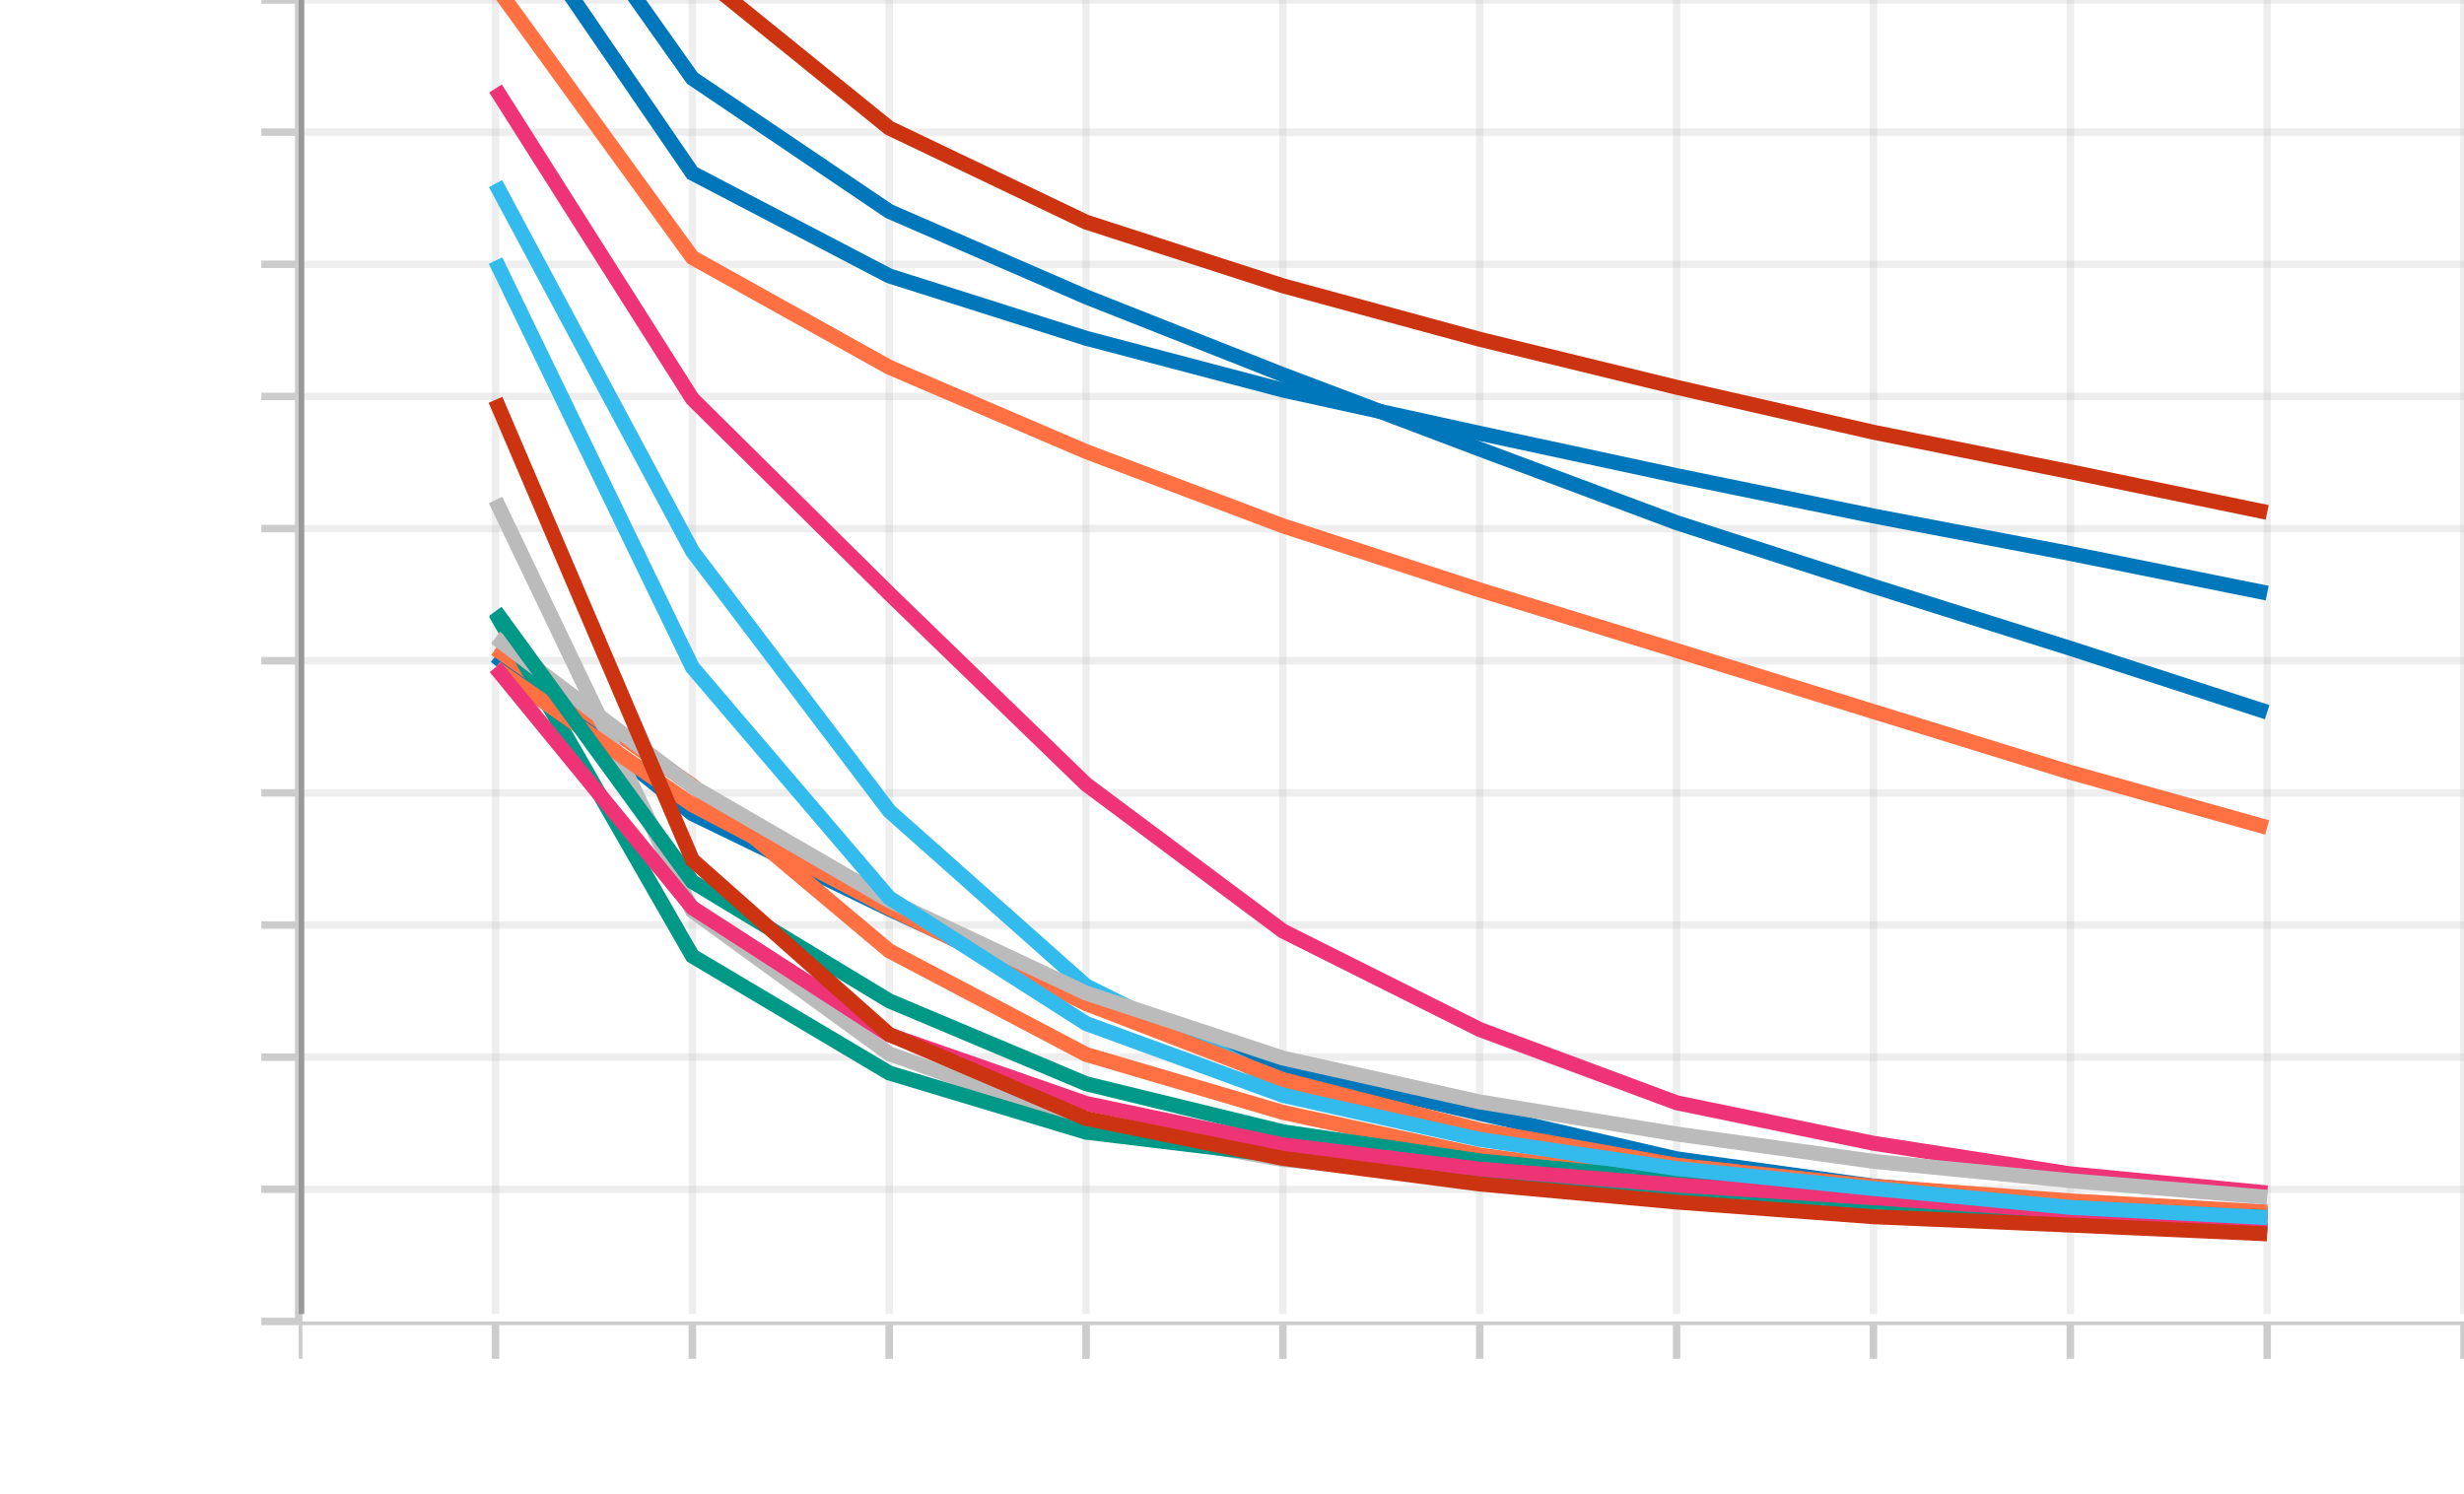
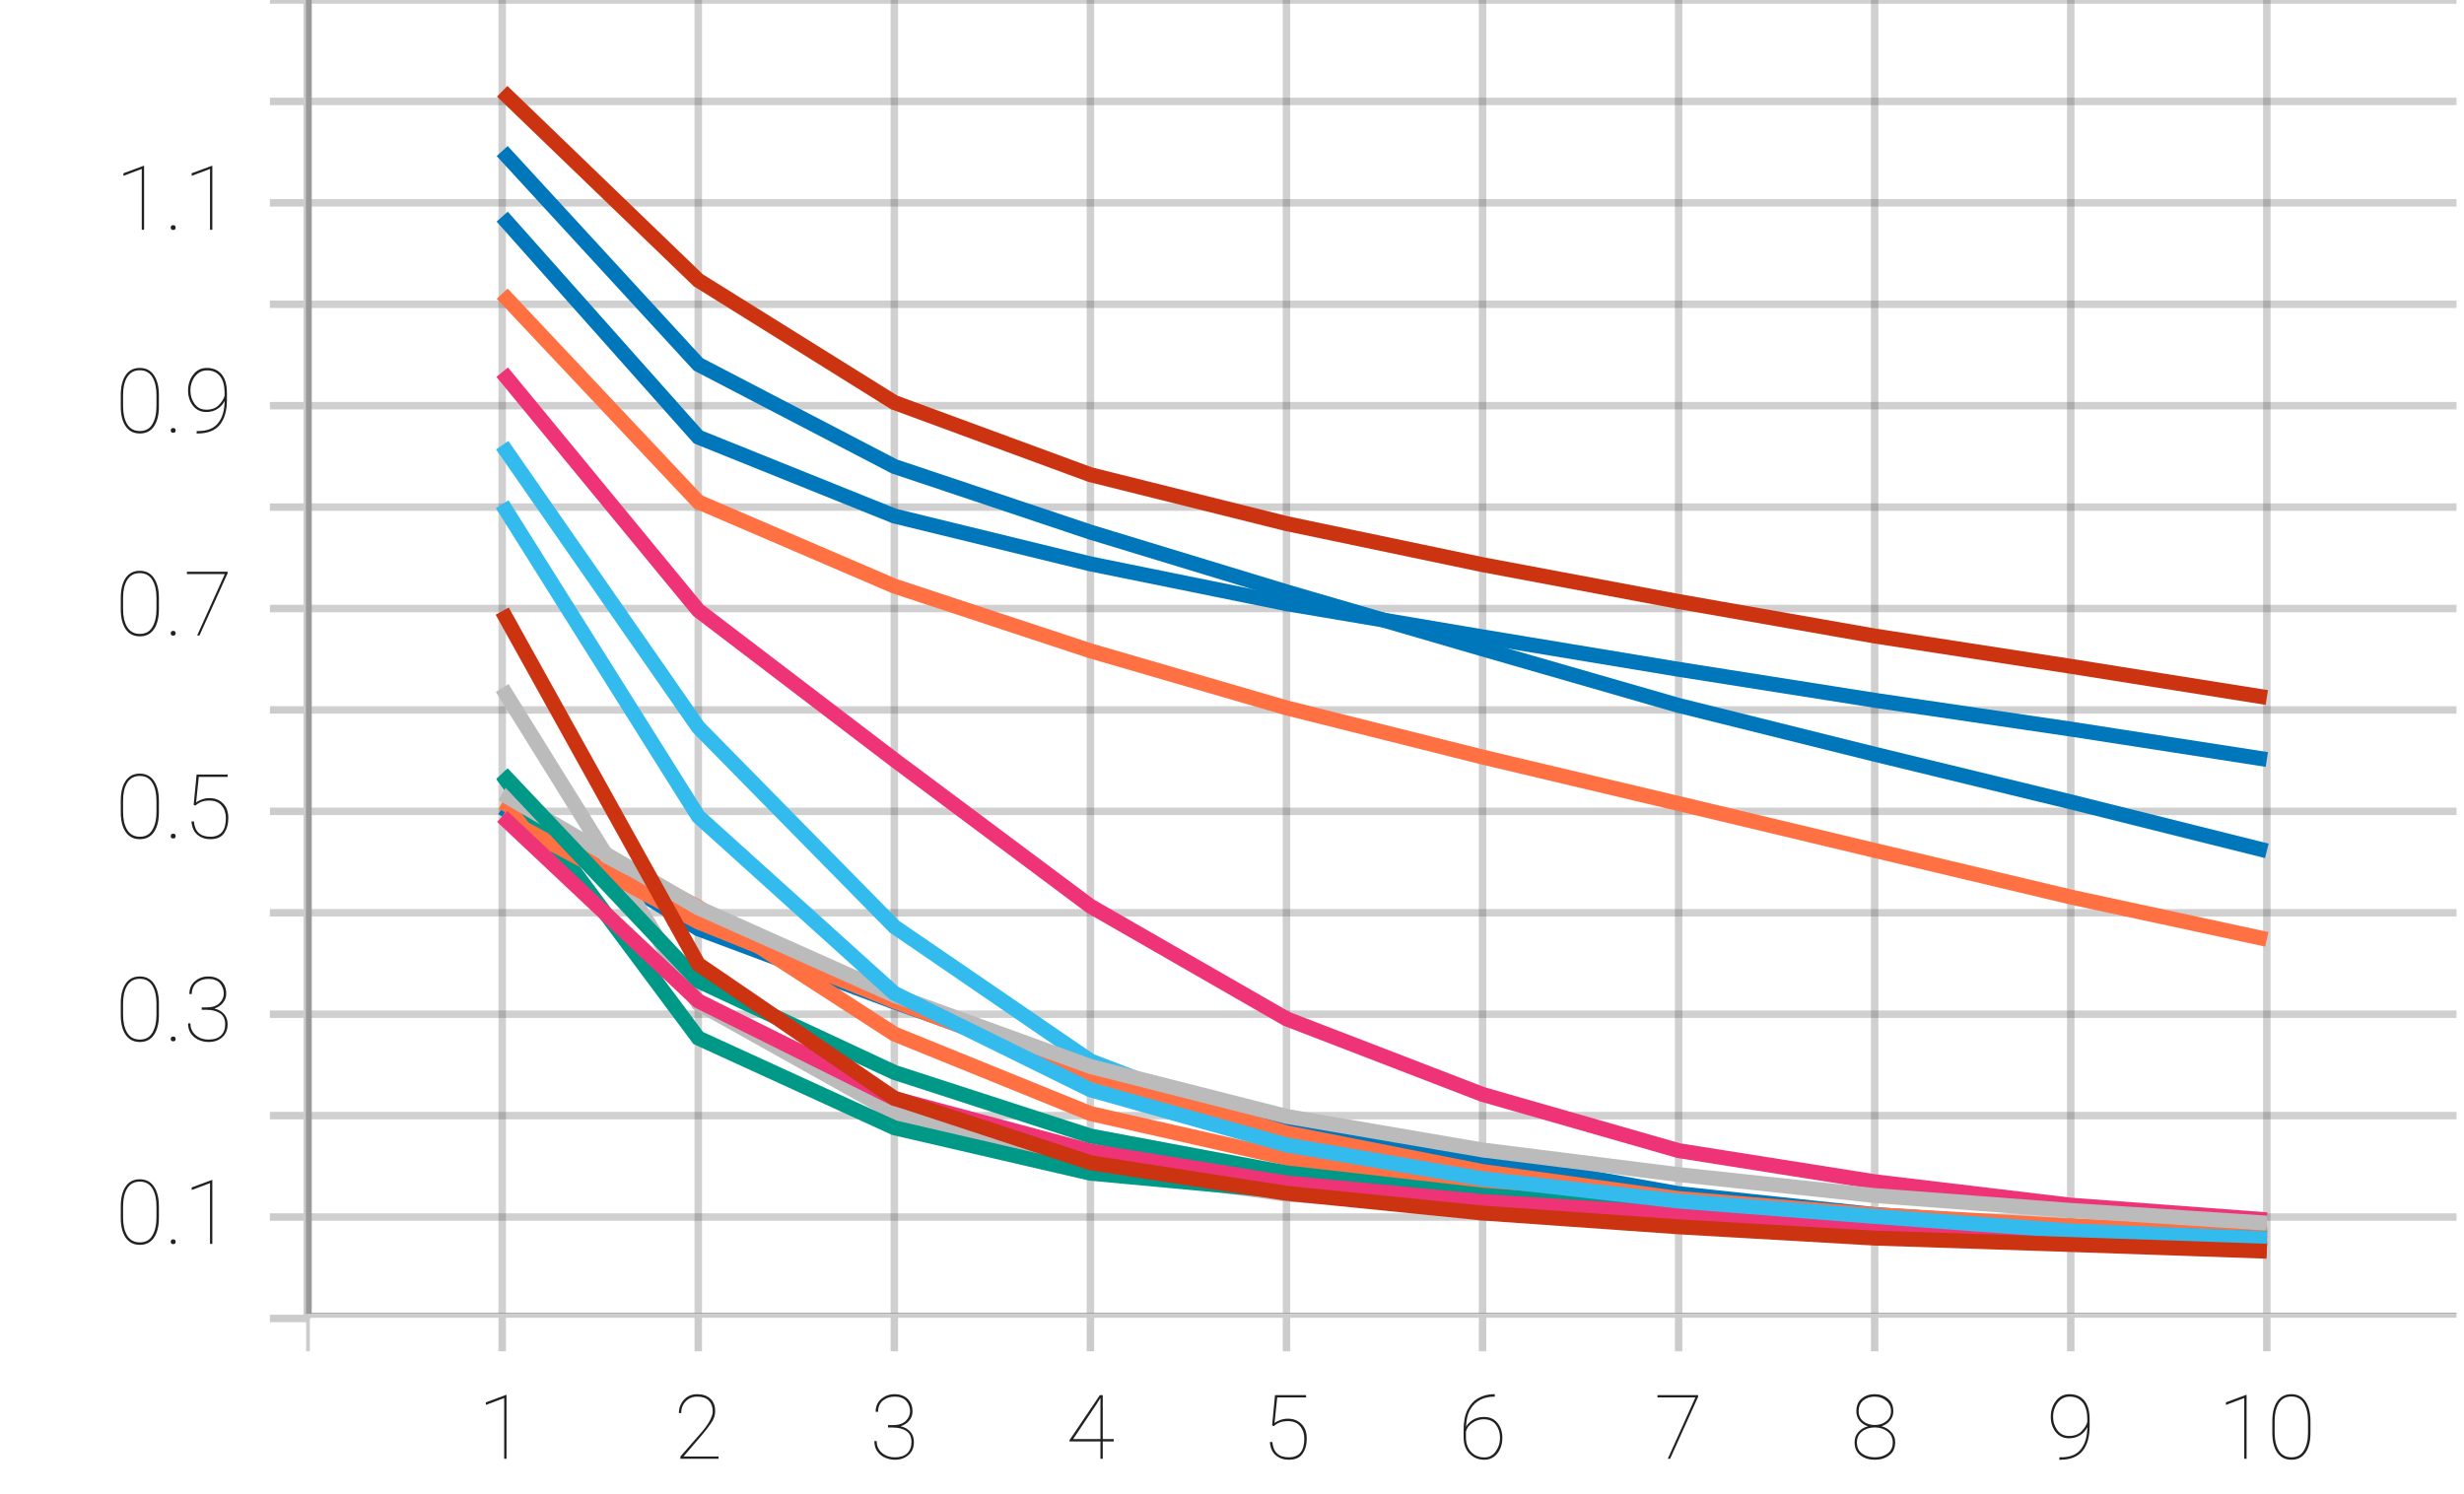
<svg xmlns="http://www.w3.org/2000/svg" viewBox="0 0 330 200">
  <g>
    <g>
      <g>
        <g>
          <g>
-             <line x1="40" y1="177" x2="35" y2="177" style="visibility: inherit;" fill="rgb(0, 0, 0)" stroke="rgb(204, 204, 204)" stroke-width="1px" />
-             <line x1="40" y1="159.3" x2="35" y2="159.3" style="visibility: inherit;" fill="rgb(0, 0, 0)" stroke="rgb(204, 204, 204)" stroke-width="1px" />
-             <line x1="40" y1="141.6" x2="35" y2="141.6" style="visibility: inherit;" fill="rgb(0, 0, 0)" stroke="rgb(204, 204, 204)" stroke-width="1px" />
-             <line x1="40" y1="123.9" x2="35" y2="123.9" style="visibility: inherit;" fill="rgb(0, 0, 0)" stroke="rgb(204, 204, 204)" stroke-width="1px" />
-             <line x1="40" y1="106.2" x2="35" y2="106.2" style="visibility: inherit;" fill="rgb(0, 0, 0)" stroke="rgb(204, 204, 204)" stroke-width="1px" />
-             <line x1="40" y1="88.5" x2="35" y2="88.5" style="visibility: inherit;" fill="rgb(0, 0, 0)" stroke="rgb(204, 204, 204)" stroke-width="1px" />
-             <line x1="40" y1="70.8" x2="35" y2="70.8" style="visibility: inherit;" fill="rgb(0, 0, 0)" stroke="rgb(204, 204, 204)" stroke-width="1px" />
-             <line x1="40" y1="53.1" x2="35" y2="53.1" style="visibility: inherit;" fill="rgb(0, 0, 0)" stroke="rgb(204, 204, 204)" stroke-width="1px" />
-             <line x1="40" y1="35.4" x2="35" y2="35.4" style="visibility: inherit;" fill="rgb(0, 0, 0)" stroke="rgb(204, 204, 204)" stroke-width="1px" />
-             <line x1="40" y1="17.7" x2="35" y2="17.7" style="visibility: inherit;" fill="rgb(0, 0, 0)" stroke="rgb(204, 204, 204)" stroke-width="1px" />
-             <line x1="40" y1="0" x2="35" y2="0" style="visibility: inherit;" fill="rgb(0, 0, 0)" stroke="rgb(204, 204, 204)" stroke-width="1px" />
+             <line x1="41.149" y1="176.6" x2="36.149" y2="176.6" style="visibility: inherit;" fill="rgb(0, 0, 0)" stroke="rgb(204, 204, 204)" stroke-width="1px" />
+             <line x1="41.149" y1="163.015" x2="36.149" y2="163.015" style="visibility: inherit;" fill="rgb(0, 0, 0)" stroke="rgb(204, 204, 204)" stroke-width="1px" />
+             <line x1="41.149" y1="149.431" x2="36.149" y2="149.431" style="visibility: inherit;" fill="rgb(0, 0, 0)" stroke="rgb(204, 204, 204)" stroke-width="1px" />
+             <line x1="41.149" y1="135.846" x2="36.149" y2="135.846" style="visibility: inherit;" fill="rgb(0, 0, 0)" stroke="rgb(204, 204, 204)" stroke-width="1px" />
+             <line x1="41.149" y1="122.262" x2="36.149" y2="122.262" style="visibility: inherit;" fill="rgb(0, 0, 0)" stroke="rgb(204, 204, 204)" stroke-width="1px" />
+             <line x1="41.149" y1="108.677" x2="36.149" y2="108.677" style="visibility: inherit;" fill="rgb(0, 0, 0)" stroke="rgb(204, 204, 204)" stroke-width="1px" />
+             <line x1="41.149" y1="95.092" x2="36.149" y2="95.092" style="visibility: inherit;" fill="rgb(0, 0, 0)" stroke="rgb(204, 204, 204)" stroke-width="1px" />
+             <line x1="41.149" y1="81.508" x2="36.149" y2="81.508" style="visibility: inherit;" fill="rgb(0, 0, 0)" stroke="rgb(204, 204, 204)" stroke-width="1px" />
+             <line x1="41.149" y1="67.923" x2="36.149" y2="67.923" style="visibility: inherit;" fill="rgb(0, 0, 0)" stroke="rgb(204, 204, 204)" stroke-width="1px" />
+             <line x1="41.149" y1="54.338" x2="36.149" y2="54.338" style="visibility: inherit;" fill="rgb(0, 0, 0)" stroke="rgb(204, 204, 204)" stroke-width="1px" />
+             <line x1="41.149" y1="40.754" x2="36.149" y2="40.754" style="visibility: inherit;" fill="rgb(0, 0, 0)" stroke="rgb(204, 204, 204)" stroke-width="1px" />
+             <line x1="41.149" y1="27.169" x2="36.149" y2="27.169" style="visibility: inherit;" fill="rgb(0, 0, 0)" stroke="rgb(204, 204, 204)" stroke-width="1px" />
+             <line x1="41.149" y1="13.585" x2="36.149" y2="13.585" style="visibility: inherit;" fill="rgb(0, 0, 0)" stroke="rgb(204, 204, 204)" stroke-width="1px" />
+             <line x1="41.149" y1="0" x2="36.149" y2="0" style="visibility: inherit;" fill="rgb(0, 0, 0)" stroke="rgb(204, 204, 204)" stroke-width="1px" />
          </g>
-           <g transform="translate(30, 0)">
-             <text x="0" y="177" dx="0em" dy="0.3em" style="text-anchor: end; visibility: hidden; font-family: Roboto, sans-serif; font-size: 12px; font-weight: 200;" fill="rgb(255, 255, 255)" stroke="none" stroke-width="1px">0</text>
-             <text x="0" y="159.3" dx="0em" dy="0.3em" style="text-anchor: end; visibility: inherit; font-family: Roboto, sans-serif; font-size: 12px; font-weight: 200;" fill="rgb(255, 255, 255)" stroke="none" stroke-width="1px">0.1</text>
-             <text x="0" y="141.6" dx="0em" dy="0.3em" style="text-anchor: end; visibility: hidden; font-family: Roboto, sans-serif; font-size: 12px; font-weight: 200;" fill="rgb(255, 255, 255)" stroke="none" stroke-width="1px">0.2</text>
-             <text x="0" y="123.9" dx="0em" dy="0.3em" style="text-anchor: end; visibility: inherit; font-family: Roboto, sans-serif; font-size: 12px; font-weight: 200;" fill="rgb(255, 255, 255)" stroke="none" stroke-width="1px">0.3</text>
-             <text x="0" y="106.2" dx="0em" dy="0.3em" style="text-anchor: end; visibility: hidden; font-family: Roboto, sans-serif; font-size: 12px; font-weight: 200;" fill="rgb(255, 255, 255)" stroke="none" stroke-width="1px">0.4</text>
-             <text x="0" y="88.5" dx="0em" dy="0.3em" style="text-anchor: end; visibility: inherit; font-family: Roboto, sans-serif; font-size: 12px; font-weight: 200;" fill="rgb(255, 255, 255)" stroke="none" stroke-width="1px">0.5</text>
-             <text x="0" y="70.8" dx="0em" dy="0.3em" style="text-anchor: end; visibility: hidden; font-family: Roboto, sans-serif; font-size: 12px; font-weight: 200;" fill="rgb(255, 255, 255)" stroke="none" stroke-width="1px">0.6</text>
-             <text x="0" y="53.1" dx="0em" dy="0.3em" style="text-anchor: end; visibility: inherit; font-family: Roboto, sans-serif; font-size: 12px; font-weight: 200;" fill="rgb(255, 255, 255)" stroke="none" stroke-width="1px">0.7</text>
-             <text x="0" y="35.4" dx="0em" dy="0.3em" style="text-anchor: end; visibility: hidden; font-family: Roboto, sans-serif; font-size: 12px; font-weight: 200;" fill="rgb(255, 255, 255)" stroke="none" stroke-width="1px">0.8</text>
-             <text x="0" y="17.7" dx="0em" dy="0.3em" style="text-anchor: end; visibility: inherit; font-family: Roboto, sans-serif; font-size: 12px; font-weight: 200;" fill="rgb(255, 255, 255)" stroke="none" stroke-width="1px">0.9</text>
-             <text x="0" y="0" dx="0em" dy="0.3em" style="text-anchor: end; visibility: hidden; font-family: Roboto, sans-serif; font-size: 12px; font-weight: 200;" fill="rgb(255, 255, 255)" stroke="none" stroke-width="1px">1</text>
+           <g transform="translate(31.149, 0)">
+             <text style="text-anchor: end; visibility: hidden; font-family: Roboto, sans-serif; font-size: 12px; font-weight: 200;" x="0" y="176.6" dx="0em" dy="0.3em" fill="rgb(33, 33, 33)" stroke="none" stroke-width="1px">0</text>
+             <text style="text-anchor: end; visibility: inherit; font-family: Roboto, sans-serif; font-size: 12px; font-weight: 200;" x="0" y="163.015" dx="0em" dy="0.3em" fill="rgb(33, 33, 33)" stroke="none" stroke-width="1px">0.1</text>
+             <text style="text-anchor: end; visibility: hidden; font-family: Roboto, sans-serif; font-size: 12px; font-weight: 200;" x="0" y="149.431" dx="0em" dy="0.3em" fill="rgb(33, 33, 33)" stroke="none" stroke-width="1px">0.2</text>
+             <text style="text-anchor: end; visibility: inherit; font-family: Roboto, sans-serif; font-size: 12px; font-weight: 200;" x="0" y="135.846" dx="0em" dy="0.3em" fill="rgb(33, 33, 33)" stroke="none" stroke-width="1px">0.3</text>
+             <text style="text-anchor: end; visibility: hidden; font-family: Roboto, sans-serif; font-size: 12px; font-weight: 200;" x="0" y="122.262" dx="0em" dy="0.3em" fill="rgb(33, 33, 33)" stroke="none" stroke-width="1px">0.4</text>
+             <text style="text-anchor: end; visibility: inherit; font-family: Roboto, sans-serif; font-size: 12px; font-weight: 200;" x="0" y="108.677" dx="0em" dy="0.3em" fill="rgb(33, 33, 33)" stroke="none" stroke-width="1px">0.5</text>
+             <text style="text-anchor: end; visibility: hidden; font-family: Roboto, sans-serif; font-size: 12px; font-weight: 200;" x="0" y="95.092" dx="0em" dy="0.3em" fill="rgb(33, 33, 33)" stroke="none" stroke-width="1px">0.6</text>
+             <text style="text-anchor: end; visibility: inherit; font-family: Roboto, sans-serif; font-size: 12px; font-weight: 200;" x="0" y="81.508" dx="0em" dy="0.3em" fill="rgb(33, 33, 33)" stroke="none" stroke-width="1px">0.7</text>
+             <text style="text-anchor: end; visibility: hidden; font-family: Roboto, sans-serif; font-size: 12px; font-weight: 200;" x="0" y="67.923" dx="0em" dy="0.3em" fill="rgb(33, 33, 33)" stroke="none" stroke-width="1px">0.8</text>
+             <text style="text-anchor: end; visibility: inherit; font-family: Roboto, sans-serif; font-size: 12px; font-weight: 200;" x="0" y="54.338" dx="0em" dy="0.3em" fill="rgb(33, 33, 33)" stroke="none" stroke-width="1px">0.9</text>
+             <text style="text-anchor: end; visibility: hidden; font-family: Roboto, sans-serif; font-size: 12px; font-weight: 200;" x="0" y="40.754" dx="0em" dy="0.3em" fill="rgb(33, 33, 33)" stroke="none" stroke-width="1px">1</text>
+             <text style="text-anchor: end; visibility: inherit; font-family: Roboto, sans-serif; font-size: 12px; font-weight: 200;" x="0" y="27.169" dx="0em" dy="0.3em" fill="rgb(33, 33, 33)" stroke="none" stroke-width="1px">1.1</text>
+             <text style="text-anchor: end; visibility: hidden; font-family: Roboto, sans-serif; font-size: 12px; font-weight: 200;" x="0" y="13.585" dx="0em" dy="0.3em" fill="rgb(33, 33, 33)" stroke="none" stroke-width="1px">1.2</text>
+             <text style="text-anchor: end; visibility: hidden; font-family: Roboto, sans-serif; font-size: 12px; font-weight: 200;" x="0" y="0" dx="0em" dy="0.3em" fill="rgb(33, 33, 33)" stroke="none" stroke-width="1px">1.3</text>
          </g>
-           <line x1="40" y1="0" x2="40" y2="177" fill="rgb(0, 0, 0)" stroke="rgb(204, 204, 204)" stroke-width="1px" />
+           <line x1="41.149" y1="0" x2="41.149" y2="176.6" fill="rgb(0, 0, 0)" stroke="rgb(204, 204, 204)" stroke-width="1px" />
        </g>
      </g>
-       <g transform="translate(40, 0)" clip-path="url(#clip_0)">
+       <g transform="translate(41, 0)" clip-path="url(#clip_0)">
        <clipPath id="clip_0">
-           <rect width="290" height="176" />
+           <rect width="288" height="176" />
        </clipPath>
        <g>
          <g>
            <g>
-               <line x1="0" y1="0" x2="0" y2="177" fill="rgb(0, 0, 0)" stroke="rgb(189, 189, 189)" stroke-width="1px" opacity="0.25" />
-               <line x1="26.364" y1="0" x2="26.364" y2="177" fill="rgb(0, 0, 0)" stroke="rgb(189, 189, 189)" stroke-width="1px" opacity="0.25" />
-               <line x1="52.727" y1="0" x2="52.727" y2="177" fill="rgb(0, 0, 0)" stroke="rgb(189, 189, 189)" stroke-width="1px" opacity="0.25" />
-               <line x1="79.091" y1="0" x2="79.091" y2="177" fill="rgb(0, 0, 0)" stroke="rgb(189, 189, 189)" stroke-width="1px" opacity="0.25" />
-               <line x1="105.455" y1="0" x2="105.455" y2="177" fill="rgb(0, 0, 0)" stroke="rgb(189, 189, 189)" stroke-width="1px" opacity="0.25" />
-               <line x1="131.818" y1="0" x2="131.818" y2="177" fill="rgb(0, 0, 0)" stroke="rgb(189, 189, 189)" stroke-width="1px" opacity="0.25" />
-               <line x1="158.182" y1="0" x2="158.182" y2="177" fill="rgb(0, 0, 0)" stroke="rgb(189, 189, 189)" stroke-width="1px" opacity="0.25" />
-               <line x1="184.545" y1="0" x2="184.545" y2="177" fill="rgb(0, 0, 0)" stroke="rgb(189, 189, 189)" stroke-width="1px" opacity="0.25" />
-               <line x1="210.909" y1="0" x2="210.909" y2="177" fill="rgb(0, 0, 0)" stroke="rgb(189, 189, 189)" stroke-width="1px" opacity="0.25" />
-               <line x1="237.273" y1="0" x2="237.273" y2="177" fill="rgb(0, 0, 0)" stroke="rgb(189, 189, 189)" stroke-width="1px" opacity="0.25" />
-               <line x1="263.636" y1="0" x2="263.636" y2="177" fill="rgb(0, 0, 0)" stroke="rgb(189, 189, 189)" stroke-width="1px" opacity="0.25" />
-               <line x1="290" y1="0" x2="290" y2="177" fill="rgb(0, 0, 0)" stroke="rgb(189, 189, 189)" stroke-width="1px" opacity="0.25" />
+               <line x1="0" y1="0" x2="0" y2="176.6" fill="rgb(0, 0, 0)" stroke="rgb(66, 66, 66)" stroke-width="1px" opacity="0.25" />
+               <line x1="26.259" y1="0" x2="26.259" y2="176.6" fill="rgb(0, 0, 0)" stroke="rgb(66, 66, 66)" stroke-width="1px" opacity="0.25" />
+               <line x1="52.518" y1="0" x2="52.518" y2="176.6" fill="rgb(0, 0, 0)" stroke="rgb(66, 66, 66)" stroke-width="1px" opacity="0.25" />
+               <line x1="78.778" y1="0" x2="78.778" y2="176.6" fill="rgb(0, 0, 0)" stroke="rgb(66, 66, 66)" stroke-width="1px" opacity="0.25" />
+               <line x1="105.037" y1="0" x2="105.037" y2="176.6" fill="rgb(0, 0, 0)" stroke="rgb(66, 66, 66)" stroke-width="1px" opacity="0.25" />
+               <line x1="131.296" y1="0" x2="131.296" y2="176.6" fill="rgb(0, 0, 0)" stroke="rgb(66, 66, 66)" stroke-width="1px" opacity="0.25" />
+               <line x1="157.555" y1="0" x2="157.555" y2="176.6" fill="rgb(0, 0, 0)" stroke="rgb(66, 66, 66)" stroke-width="1px" opacity="0.25" />
+               <line x1="183.814" y1="0" x2="183.814" y2="176.6" fill="rgb(0, 0, 0)" stroke="rgb(66, 66, 66)" stroke-width="1px" opacity="0.25" />
+               <line x1="210.073" y1="0" x2="210.073" y2="176.6" fill="rgb(0, 0, 0)" stroke="rgb(66, 66, 66)" stroke-width="1px" opacity="0.25" />
+               <line x1="236.333" y1="0" x2="236.333" y2="176.6" fill="rgb(0, 0, 0)" stroke="rgb(66, 66, 66)" stroke-width="1px" opacity="0.25" />
+               <line x1="262.592" y1="0" x2="262.592" y2="176.6" fill="rgb(0, 0, 0)" stroke="rgb(66, 66, 66)" stroke-width="1px" opacity="0.25" />
+               <line x1="288.851" y1="0" x2="288.851" y2="176.6" fill="rgb(0, 0, 0)" stroke="rgb(66, 66, 66)" stroke-width="1px" opacity="0.25" />
            </g>
            <g>
-               <line x1="0" y1="177" x2="290" y2="177" fill="rgb(0, 0, 0)" stroke="rgb(189, 189, 189)" stroke-width="1px" opacity="0.25" />
-               <line x1="0" y1="159.3" x2="290" y2="159.3" fill="rgb(0, 0, 0)" stroke="rgb(189, 189, 189)" stroke-width="1px" opacity="0.25" />
-               <line x1="0" y1="141.6" x2="290" y2="141.6" fill="rgb(0, 0, 0)" stroke="rgb(189, 189, 189)" stroke-width="1px" opacity="0.25" />
-               <line x1="0" y1="123.9" x2="290" y2="123.9" fill="rgb(0, 0, 0)" stroke="rgb(189, 189, 189)" stroke-width="1px" opacity="0.25" />
-               <line x1="0" y1="106.2" x2="290" y2="106.2" fill="rgb(0, 0, 0)" stroke="rgb(189, 189, 189)" stroke-width="1px" opacity="0.25" />
-               <line x1="0" y1="88.5" x2="290" y2="88.5" fill="rgb(0, 0, 0)" stroke="rgb(189, 189, 189)" stroke-width="1px" opacity="0.25" />
-               <line x1="0" y1="70.8" x2="290" y2="70.8" fill="rgb(0, 0, 0)" stroke="rgb(189, 189, 189)" stroke-width="1px" opacity="0.25" />
-               <line x1="0" y1="53.1" x2="290" y2="53.1" fill="rgb(0, 0, 0)" stroke="rgb(189, 189, 189)" stroke-width="1px" opacity="0.25" />
-               <line x1="0" y1="35.4" x2="290" y2="35.4" fill="rgb(0, 0, 0)" stroke="rgb(189, 189, 189)" stroke-width="1px" opacity="0.25" />
-               <line x1="0" y1="17.7" x2="290" y2="17.7" fill="rgb(0, 0, 0)" stroke="rgb(189, 189, 189)" stroke-width="1px" opacity="0.25" />
-               <line x1="0" y1="0" x2="290" y2="0" fill="rgb(0, 0, 0)" stroke="rgb(189, 189, 189)" stroke-width="1px" opacity="0.25" />
+               <line x1="0" y1="176.6" x2="288.851" y2="176.6" fill="rgb(0, 0, 0)" stroke="rgb(66, 66, 66)" stroke-width="1px" opacity="0.25" />
+               <line x1="0" y1="163.015" x2="288.851" y2="163.015" fill="rgb(0, 0, 0)" stroke="rgb(66, 66, 66)" stroke-width="1px" opacity="0.25" />
+               <line x1="0" y1="149.431" x2="288.851" y2="149.431" fill="rgb(0, 0, 0)" stroke="rgb(66, 66, 66)" stroke-width="1px" opacity="0.25" />
+               <line x1="0" y1="135.846" x2="288.851" y2="135.846" fill="rgb(0, 0, 0)" stroke="rgb(66, 66, 66)" stroke-width="1px" opacity="0.25" />
+               <line x1="0" y1="122.262" x2="288.851" y2="122.262" fill="rgb(0, 0, 0)" stroke="rgb(66, 66, 66)" stroke-width="1px" opacity="0.25" />
+               <line x1="0" y1="108.677" x2="288.851" y2="108.677" fill="rgb(0, 0, 0)" stroke="rgb(66, 66, 66)" stroke-width="1px" opacity="0.25" />
+               <line x1="0" y1="95.092" x2="288.851" y2="95.092" fill="rgb(0, 0, 0)" stroke="rgb(66, 66, 66)" stroke-width="1px" opacity="0.25" />
+               <line x1="0" y1="81.508" x2="288.851" y2="81.508" fill="rgb(0, 0, 0)" stroke="rgb(66, 66, 66)" stroke-width="1px" opacity="0.25" />
+               <line x1="0" y1="67.923" x2="288.851" y2="67.923" fill="rgb(0, 0, 0)" stroke="rgb(66, 66, 66)" stroke-width="1px" opacity="0.25" />
+               <line x1="0" y1="54.338" x2="288.851" y2="54.338" fill="rgb(0, 0, 0)" stroke="rgb(66, 66, 66)" stroke-width="1px" opacity="0.25" />
+               <line x1="0" y1="40.754" x2="288.851" y2="40.754" fill="rgb(0, 0, 0)" stroke="rgb(66, 66, 66)" stroke-width="1px" opacity="0.25" />
+               <line x1="0" y1="27.169" x2="288.851" y2="27.169" fill="rgb(0, 0, 0)" stroke="rgb(66, 66, 66)" stroke-width="1px" opacity="0.25" />
+               <line x1="0" y1="13.585" x2="288.851" y2="13.585" fill="rgb(0, 0, 0)" stroke="rgb(66, 66, 66)" stroke-width="1px" opacity="0.25" />
+               <line x1="0" y1="0" x2="288.851" y2="0" fill="rgb(0, 0, 0)" stroke="rgb(66, 66, 66)" stroke-width="1px" opacity="0.25" />
            </g>
          </g>
        </g>
        <g>
          <g>
-             <line x1="0" y1="177" x2="290" y2="177" fill="rgb(0, 0, 0)" stroke="rgb(153, 153, 153)" stroke-width="1.5px" />
+             <line x1="0" y1="176.6" x2="288.851" y2="176.6" fill="rgb(0, 0, 0)" stroke="rgb(153, 153, 153)" stroke-width="1.5px" />
          </g>
        </g>
        <g>
          <g>
-             <line x1="0" y1="0" x2="0" y2="177" fill="rgb(0, 0, 0)" stroke="rgb(153, 153, 153)" stroke-width="1.5px" />
+             <line x1="0" y1="0" x2="0" y2="176.6" fill="rgb(0, 0, 0)" stroke="rgb(153, 153, 153)" stroke-width="1.5px" />
          </g>
        </g>
        <g>
          <g>
            <g>
              <g>
                <g>
-                   <path stroke="rgb(0, 119, 187)" stroke-width="2px" d="M26.364,87.88L52.727,108.995L79.091,121.771L105.455,133.952L131.818,143.009L158.182,149.128L184.545,155.214L210.909,158.865L237.273,161.159L263.636,162.651" style="fill: none;" fill="none" />
+                   <path style="fill: none;" stroke="rgb(0, 119, 187)" stroke-width="2px" d="M26.259,108.201L52.518,124.407L78.778,134.212L105.037,143.561L131.296,150.512L157.555,155.209L183.814,159.879L210.073,162.682L236.333,164.442L262.592,165.588" fill="none" />
                </g>
                <g>
-                   <path stroke="rgb(255, 112, 67)" stroke-width="2px" d="M26.364,86.916L52.727,105.223L79.091,127.356L105.455,141.24L131.818,148.998L158.182,154.716L184.545,158.19L210.909,161.062L237.273,162.73L263.636,164.85" style="fill: none;" fill="none" />
+                   <path style="fill: none;" stroke="rgb(255, 112, 67)" stroke-width="2px" d="M26.259,107.461L52.518,121.511L78.778,138.499L105.037,149.154L131.296,155.109L157.555,159.497L183.814,162.163L210.073,164.368L236.333,165.648L262.592,167.275" fill="none" />
                </g>
                <g>
-                   <path stroke="rgb(187, 187, 187)" stroke-width="2px" d="M26.364,66.969L52.727,122.004L79.091,141.141L105.455,150.644L131.818,155.312L158.182,157.69L184.545,160.48L210.909,162.578L237.273,163.022L263.636,164.665" style="fill: none;" fill="none" />
+                   <path style="fill: none;" stroke="rgb(187, 187, 187)" stroke-width="2px" d="M26.259,92.152L52.518,134.391L78.778,149.079L105.037,156.372L131.296,159.954L157.555,161.78L183.814,163.921L210.073,165.531L236.333,165.872L262.592,167.133" fill="none" />
                </g>
                <g>
-                   <path stroke="rgb(0, 153, 136)" stroke-width="2px" d="M26.364,82.109L52.727,128.057L79.091,143.722L105.455,151.654L131.818,154.832L158.182,157.785L184.545,160.19L210.909,162.409L237.273,163.084L263.636,164.793" style="fill: none;" fill="none" />
+                   <path style="fill: none;" stroke="rgb(0, 153, 136)" stroke-width="2px" d="M26.259,103.772L52.518,139.037L78.778,151.059L105.037,157.147L131.296,159.586L157.555,161.853L183.814,163.698L210.073,165.402L236.333,165.92L262.592,167.232" fill="none" />
                </g>
                <g>
-                   <path stroke="rgb(238, 51, 119)" stroke-width="2px" d="M26.364,11.851L52.727,53.421L79.091,79.503L105.455,105.045L131.818,124.707L158.182,137.897L184.545,147.709L210.909,153.135L237.273,157.226L263.636,159.778" style="fill: none;" fill="none" />
+                   <path style="fill: none;" stroke="rgb(238, 51, 119)" stroke-width="2px" d="M26.259,49.849L52.518,81.754L78.778,101.772L105.037,121.375L131.296,136.465L157.555,146.589L183.814,154.12L210.073,158.284L236.333,161.423L262.592,163.382" fill="none" />
                </g>
                <g>
-                   <path stroke="rgb(51, 187, 238)" stroke-width="2px" d="M26.364,24.595L52.727,73.819L79.091,108.622L105.455,132.051L131.818,145.173L158.182,152.334L184.545,156.903L210.909,159.92L237.273,161.928L263.636,163.85" style="fill: none;" fill="none" />
+                   <path style="fill: none;" stroke="rgb(51, 187, 238)" stroke-width="2px" d="M26.259,59.63L52.518,97.41L78.778,124.12L105.037,142.102L131.296,152.173L157.555,157.669L183.814,161.175L210.073,163.491L236.333,165.033L262.592,166.507" fill="none" />
                </g>
                <g>
-                   <path stroke="rgb(204, 51, 17)" stroke-width="2px" d="M52.727,-4.188L79.091,17.147L105.455,29.747L131.818,38.28L158.182,45.446L184.545,51.875L210.909,57.895L237.273,63.185L263.636,68.629" style="fill: none;" fill="none" />
+                   <path style="fill: none;" stroke="rgb(204, 51, 17)" stroke-width="2px" d="M26.259,12.226L52.518,37.54L78.778,53.914L105.037,63.584L131.296,70.134L157.555,75.633L183.814,80.568L210.073,85.188L236.333,89.248L262.592,93.426" fill="none" />
                </g>
                <g>
-                   <path stroke="rgb(0, 119, 187)" stroke-width="2px" d="M26.364,-26.738L52.727,10.492L79.091,28.309L105.455,39.766L131.818,50.186L158.182,60.157L184.545,70.012L210.909,78.529L237.273,86.842L263.636,95.392" style="fill: none;" fill="none" />
+                   <path style="fill: none;" stroke="rgb(0, 119, 187)" stroke-width="2px" d="M26.259,20.233L52.518,48.807L78.778,62.481L105.037,71.274L131.296,79.271L157.555,86.924L183.814,94.488L210.073,101.024L236.333,107.404L262.592,113.967" fill="none" />
                </g>
                <g>
-                   <path stroke="rgb(255, 112, 67)" stroke-width="2px" d="M26.364,89.49L52.727,107.81L79.091,121.637L105.455,134.43L131.818,144.6L158.182,151.356L184.545,156.068L210.909,158.894L237.273,160.847L263.636,162.336" style="fill: none;" fill="none" />
+                   <path style="fill: none;" stroke="rgb(255, 112, 67)" stroke-width="2px" d="M26.259,109.437L52.518,123.497L78.778,134.109L105.037,143.928L131.296,151.733L157.555,156.919L183.814,160.535L210.073,162.704L236.333,164.202L262.592,165.345" fill="none" />
                </g>
                <g>
-                   <path stroke="rgb(187, 187, 187)" stroke-width="2px" d="M26.364,85.41L52.727,105.338L79.091,120.617L105.455,133.019L131.818,141.727L158.182,147.594L184.545,151.892L210.909,155.551L237.273,158.144L263.636,160.361" style="fill: none;" fill="none" />
+                   <path style="fill: none;" stroke="rgb(187, 187, 187)" stroke-width="2px" d="M26.259,106.305L52.518,121.6L78.778,133.327L105.037,142.845L131.296,149.528L157.555,154.031L183.814,157.33L210.073,160.138L236.333,162.128L262.592,163.83" fill="none" />
                </g>
                <g>
-                   <path stroke="rgb(0, 153, 136)" stroke-width="2px" d="M26.364,81.865L52.727,118.095L79.091,134.058L105.455,145.16L131.818,151.589L158.182,155.491L184.545,158.096L210.909,160.594L237.273,161.874L263.636,163.096" style="fill: none;" fill="none" />
+                   <path style="fill: none;" stroke="rgb(0, 153, 136)" stroke-width="2px" d="M26.259,103.584L52.518,131.391L78.778,143.642L105.037,152.163L131.296,157.097L157.555,160.092L183.814,162.091L210.073,164.009L236.333,164.991L262.592,165.929" fill="none" />
                </g>
                <g>
-                   <path stroke="rgb(238, 51, 119)" stroke-width="2px" d="M26.364,89.386L52.727,121.587L79.091,138.613L105.455,147.794L131.818,153.342L158.182,156.595L184.545,158.734L210.909,160.435L237.273,162.24L263.636,163.669" style="fill: none;" fill="none" />
+                   <path style="fill: none;" stroke="rgb(238, 51, 119)" stroke-width="2px" d="M26.259,109.357L52.518,134.071L78.778,147.138L105.037,154.185L131.296,158.443L157.555,160.939L183.814,162.581L210.073,163.886L236.333,165.272L262.592,166.369" fill="none" />
                </g>
                <g>
-                   <path stroke="rgb(51, 187, 238)" stroke-width="2px" d="M26.364,34.9L52.727,89.378L79.091,120.254L105.455,137.093L131.818,146.721L158.182,152.622L184.545,156.52L210.909,159.202L237.273,161.726L263.636,163.092" style="fill: none;" fill="none" />
+                   <path style="fill: none;" stroke="rgb(51, 187, 238)" stroke-width="2px" d="M26.259,67.539L52.518,109.351L78.778,133.048L105.037,145.972L131.296,153.361L157.555,157.89L183.814,160.882L210.073,162.94L236.333,164.878L262.592,165.926" fill="none" />
                </g>
                <g>
-                   <path stroke="rgb(204, 51, 17)" stroke-width="2px" d="M26.364,53.55L52.727,115.183L79.091,138.558L105.455,149.819L131.818,155.157L158.182,158.598L184.545,161.009L210.909,162.976L237.273,164.096L263.636,165.267" style="fill: none;" fill="none" />
+                   <path style="fill: none;" stroke="rgb(204, 51, 17)" stroke-width="2px" d="M26.259,81.853L52.518,129.156L78.778,147.096L105.037,155.739L131.296,159.835L157.555,162.477L183.814,164.327L210.073,165.837L236.333,166.696L262.592,167.595" fill="none" />
                </g>
                <g>
-                   <path stroke="rgb(0, 119, 187)" stroke-width="2px" d="M26.364,-15.292L52.727,23.187L79.091,36.955L105.455,45.308L131.818,52.252L158.182,58.04L184.545,63.709L210.909,69.112L237.273,74.137L263.636,79.445" style="fill: none;" fill="none" />
+                   <path style="fill: none;" stroke="rgb(0, 119, 187)" stroke-width="2px" d="M26.259,29.017L52.518,58.55L78.778,69.117L105.037,75.527L131.296,80.857L157.555,85.299L183.814,89.65L210.073,93.797L236.333,97.654L262.592,101.727" fill="none" />
                </g>
                <g>
-                   <path stroke="rgb(255, 112, 67)" stroke-width="2px" d="M26.364,-1.847L52.727,34.492L79.091,49.188L105.455,60.485L131.818,70.437L158.182,79.022L184.545,87.134L210.909,95.314L237.273,103.448L263.636,110.831" style="fill: none;" fill="none" />
+                   <path style="fill: none;" stroke="rgb(255, 112, 67)" stroke-width="2px" d="M26.259,39.336L52.518,67.226L78.778,78.506L105.037,87.176L131.296,94.813L157.555,101.402L183.814,107.629L210.073,113.907L236.333,120.15L262.592,125.816" fill="none" />
                </g>
              </g>
            </g>
          </g>
        </g>
      </g>
-       <g transform="translate(40, 177)" clip-path="url(#clip_1)">
+       <g transform="translate(41, 176)" clip-path="url(#clip_1)">
        <clipPath id="clip_1">
-           <rect width="290" height="22" />
+           <rect width="288" height="23" />
        </clipPath>
        <g>
          <g>
            <line x1="0" y1="0" x2="0" y2="5" style="visibility: inherit;" fill="rgb(0, 0, 0)" stroke="rgb(204, 204, 204)" stroke-width="1px" />
-             <line x1="26.364" y1="0" x2="26.364" y2="5" style="visibility: inherit;" fill="rgb(0, 0, 0)" stroke="rgb(204, 204, 204)" stroke-width="1px" />
-             <line x1="52.727" y1="0" x2="52.727" y2="5" style="visibility: inherit;" fill="rgb(0, 0, 0)" stroke="rgb(204, 204, 204)" stroke-width="1px" />
-             <line x1="79.091" y1="0" x2="79.091" y2="5" style="visibility: inherit;" fill="rgb(0, 0, 0)" stroke="rgb(204, 204, 204)" stroke-width="1px" />
-             <line x1="105.455" y1="0" x2="105.455" y2="5" style="visibility: inherit;" fill="rgb(0, 0, 0)" stroke="rgb(204, 204, 204)" stroke-width="1px" />
-             <line x1="131.818" y1="0" x2="131.818" y2="5" style="visibility: inherit;" fill="rgb(0, 0, 0)" stroke="rgb(204, 204, 204)" stroke-width="1px" />
-             <line x1="158.182" y1="0" x2="158.182" y2="5" style="visibility: inherit;" fill="rgb(0, 0, 0)" stroke="rgb(204, 204, 204)" stroke-width="1px" />
-             <line x1="184.545" y1="0" x2="184.545" y2="5" style="visibility: inherit;" fill="rgb(0, 0, 0)" stroke="rgb(204, 204, 204)" stroke-width="1px" />
-             <line x1="210.909" y1="0" x2="210.909" y2="5" style="visibility: inherit;" fill="rgb(0, 0, 0)" stroke="rgb(204, 204, 204)" stroke-width="1px" />
-             <line x1="237.273" y1="0" x2="237.273" y2="5" style="visibility: inherit;" fill="rgb(0, 0, 0)" stroke="rgb(204, 204, 204)" stroke-width="1px" />
-             <line x1="263.636" y1="0" x2="263.636" y2="5" style="visibility: inherit;" fill="rgb(0, 0, 0)" stroke="rgb(204, 204, 204)" stroke-width="1px" />
-             <line x1="290" y1="0" x2="290" y2="5" style="visibility: inherit;" fill="rgb(0, 0, 0)" stroke="rgb(204, 204, 204)" stroke-width="1px" />
+             <line x1="26.259" y1="0" x2="26.259" y2="5" style="visibility: inherit;" fill="rgb(0, 0, 0)" stroke="rgb(204, 204, 204)" stroke-width="1px" />
+             <line x1="52.518" y1="0" x2="52.518" y2="5" style="visibility: inherit;" fill="rgb(0, 0, 0)" stroke="rgb(204, 204, 204)" stroke-width="1px" />
+             <line x1="78.778" y1="0" x2="78.778" y2="5" style="visibility: inherit;" fill="rgb(0, 0, 0)" stroke="rgb(204, 204, 204)" stroke-width="1px" />
+             <line x1="105.037" y1="0" x2="105.037" y2="5" style="visibility: inherit;" fill="rgb(0, 0, 0)" stroke="rgb(204, 204, 204)" stroke-width="1px" />
+             <line x1="131.296" y1="0" x2="131.296" y2="5" style="visibility: inherit;" fill="rgb(0, 0, 0)" stroke="rgb(204, 204, 204)" stroke-width="1px" />
+             <line x1="157.555" y1="0" x2="157.555" y2="5" style="visibility: inherit;" fill="rgb(0, 0, 0)" stroke="rgb(204, 204, 204)" stroke-width="1px" />
+             <line x1="183.814" y1="0" x2="183.814" y2="5" style="visibility: inherit;" fill="rgb(0, 0, 0)" stroke="rgb(204, 204, 204)" stroke-width="1px" />
+             <line x1="210.073" y1="0" x2="210.073" y2="5" style="visibility: inherit;" fill="rgb(0, 0, 0)" stroke="rgb(204, 204, 204)" stroke-width="1px" />
+             <line x1="236.333" y1="0" x2="236.333" y2="5" style="visibility: inherit;" fill="rgb(0, 0, 0)" stroke="rgb(204, 204, 204)" stroke-width="1px" />
+             <line x1="262.592" y1="0" x2="262.592" y2="5" style="visibility: inherit;" fill="rgb(0, 0, 0)" stroke="rgb(204, 204, 204)" stroke-width="1px" />
+             <line x1="288.851" y1="0" x2="288.851" y2="5" style="visibility: inherit;" fill="rgb(0, 0, 0)" stroke="rgb(204, 204, 204)" stroke-width="1px" />
          </g>
          <g transform="translate(0, 8)">
-             <text x="0" y="0" dx="0em" dy="0.95em" style="text-anchor: middle; visibility: hidden; font-family: Roboto, sans-serif; font-size: 12px; font-weight: 200;" fill="rgb(255, 255, 255)" stroke="none" stroke-width="1px">0</text>
-             <text x="26.364" y="0" dx="0em" dy="0.95em" style="text-anchor: middle; visibility: inherit; font-family: Roboto, sans-serif; font-size: 12px; font-weight: 200;" fill="rgb(255, 255, 255)" stroke="none" stroke-width="1px">1</text>
-             <text x="52.727" y="0" dx="0em" dy="0.95em" style="text-anchor: middle; visibility: inherit; font-family: Roboto, sans-serif; font-size: 12px; font-weight: 200;" fill="rgb(255, 255, 255)" stroke="none" stroke-width="1px">2</text>
-             <text x="79.091" y="0" dx="0em" dy="0.95em" style="text-anchor: middle; visibility: inherit; font-family: Roboto, sans-serif; font-size: 12px; font-weight: 200;" fill="rgb(255, 255, 255)" stroke="none" stroke-width="1px">3</text>
-             <text x="105.455" y="0" dx="0em" dy="0.95em" style="text-anchor: middle; visibility: inherit; font-family: Roboto, sans-serif; font-size: 12px; font-weight: 200;" fill="rgb(255, 255, 255)" stroke="none" stroke-width="1px">4</text>
-             <text x="131.818" y="0" dx="0em" dy="0.95em" style="text-anchor: middle; visibility: inherit; font-family: Roboto, sans-serif; font-size: 12px; font-weight: 200;" fill="rgb(255, 255, 255)" stroke="none" stroke-width="1px">5</text>
-             <text x="158.182" y="0" dx="0em" dy="0.95em" style="text-anchor: middle; visibility: inherit; font-family: Roboto, sans-serif; font-size: 12px; font-weight: 200;" fill="rgb(255, 255, 255)" stroke="none" stroke-width="1px">6</text>
-             <text x="184.545" y="0" dx="0em" dy="0.95em" style="text-anchor: middle; visibility: inherit; font-family: Roboto, sans-serif; font-size: 12px; font-weight: 200;" fill="rgb(255, 255, 255)" stroke="none" stroke-width="1px">7</text>
-             <text x="210.909" y="0" dx="0em" dy="0.95em" style="text-anchor: middle; visibility: inherit; font-family: Roboto, sans-serif; font-size: 12px; font-weight: 200;" fill="rgb(255, 255, 255)" stroke="none" stroke-width="1px">8</text>
-             <text x="237.273" y="0" dx="0em" dy="0.95em" style="text-anchor: middle; visibility: inherit; font-family: Roboto, sans-serif; font-size: 12px; font-weight: 200;" fill="rgb(255, 255, 255)" stroke="none" stroke-width="1px">9</text>
-             <text x="263.636" y="0" dx="0em" dy="0.95em" style="text-anchor: middle; visibility: inherit; font-family: Roboto, sans-serif; font-size: 12px; font-weight: 200;" fill="rgb(255, 255, 255)" stroke="none" stroke-width="1px">10</text>
-             <text x="290" y="0" dx="0em" dy="0.95em" style="text-anchor: middle; visibility: hidden; font-family: Roboto, sans-serif; font-size: 12px; font-weight: 200;" fill="rgb(255, 255, 255)" stroke="none" stroke-width="1px">11</text>
+             <text style="text-anchor: middle; visibility: hidden; font-family: Roboto, sans-serif; font-size: 12px; font-weight: 200;" x="0" y="0" dx="0em" dy="0.95em" fill="rgb(33, 33, 33)" stroke="none" stroke-width="1px">0</text>
+             <text style="text-anchor: middle; visibility: inherit; font-family: Roboto, sans-serif; font-size: 12px; font-weight: 200;" x="26.259" y="0" dx="0em" dy="0.95em" fill="rgb(33, 33, 33)" stroke="none" stroke-width="1px">1</text>
+             <text style="text-anchor: middle; visibility: inherit; font-family: Roboto, sans-serif; font-size: 12px; font-weight: 200;" x="52.518" y="0" dx="0em" dy="0.95em" fill="rgb(33, 33, 33)" stroke="none" stroke-width="1px">2</text>
+             <text style="text-anchor: middle; visibility: inherit; font-family: Roboto, sans-serif; font-size: 12px; font-weight: 200;" x="78.778" y="0" dx="0em" dy="0.95em" fill="rgb(33, 33, 33)" stroke="none" stroke-width="1px">3</text>
+             <text style="text-anchor: middle; visibility: inherit; font-family: Roboto, sans-serif; font-size: 12px; font-weight: 200;" x="105.037" y="0" dx="0em" dy="0.95em" fill="rgb(33, 33, 33)" stroke="none" stroke-width="1px">4</text>
+             <text style="text-anchor: middle; visibility: inherit; font-family: Roboto, sans-serif; font-size: 12px; font-weight: 200;" x="131.296" y="0" dx="0em" dy="0.95em" fill="rgb(33, 33, 33)" stroke="none" stroke-width="1px">5</text>
+             <text style="text-anchor: middle; visibility: inherit; font-family: Roboto, sans-serif; font-size: 12px; font-weight: 200;" x="157.555" y="0" dx="0em" dy="0.95em" fill="rgb(33, 33, 33)" stroke="none" stroke-width="1px">6</text>
+             <text style="text-anchor: middle; visibility: inherit; font-family: Roboto, sans-serif; font-size: 12px; font-weight: 200;" x="183.814" y="0" dx="0em" dy="0.95em" fill="rgb(33, 33, 33)" stroke="none" stroke-width="1px">7</text>
+             <text style="text-anchor: middle; visibility: inherit; font-family: Roboto, sans-serif; font-size: 12px; font-weight: 200;" x="210.073" y="0" dx="0em" dy="0.95em" fill="rgb(33, 33, 33)" stroke="none" stroke-width="1px">8</text>
+             <text style="text-anchor: middle; visibility: inherit; font-family: Roboto, sans-serif; font-size: 12px; font-weight: 200;" x="236.333" y="0" dx="0em" dy="0.95em" fill="rgb(33, 33, 33)" stroke="none" stroke-width="1px">9</text>
+             <text style="text-anchor: middle; visibility: inherit; font-family: Roboto, sans-serif; font-size: 12px; font-weight: 200;" x="262.592" y="0" dx="0em" dy="0.95em" fill="rgb(33, 33, 33)" stroke="none" stroke-width="1px">10</text>
+             <text style="text-anchor: middle; visibility: hidden; font-family: Roboto, sans-serif; font-size: 12px; font-weight: 200;" x="288.851" y="0" dx="0em" dy="0.95em" fill="rgb(33, 33, 33)" stroke="none" stroke-width="1px">11</text>
          </g>
-           <line x1="0" y1="0" x2="290" y2="0" fill="rgb(0, 0, 0)" stroke="rgb(204, 204, 204)" stroke-width="1px" />
+           <line x1="0" y1="0" x2="288.851" y2="0" fill="rgb(0, 0, 0)" stroke="rgb(204, 204, 204)" stroke-width="1px" />
        </g>
      </g>
    </g>
  </g>
</svg>
